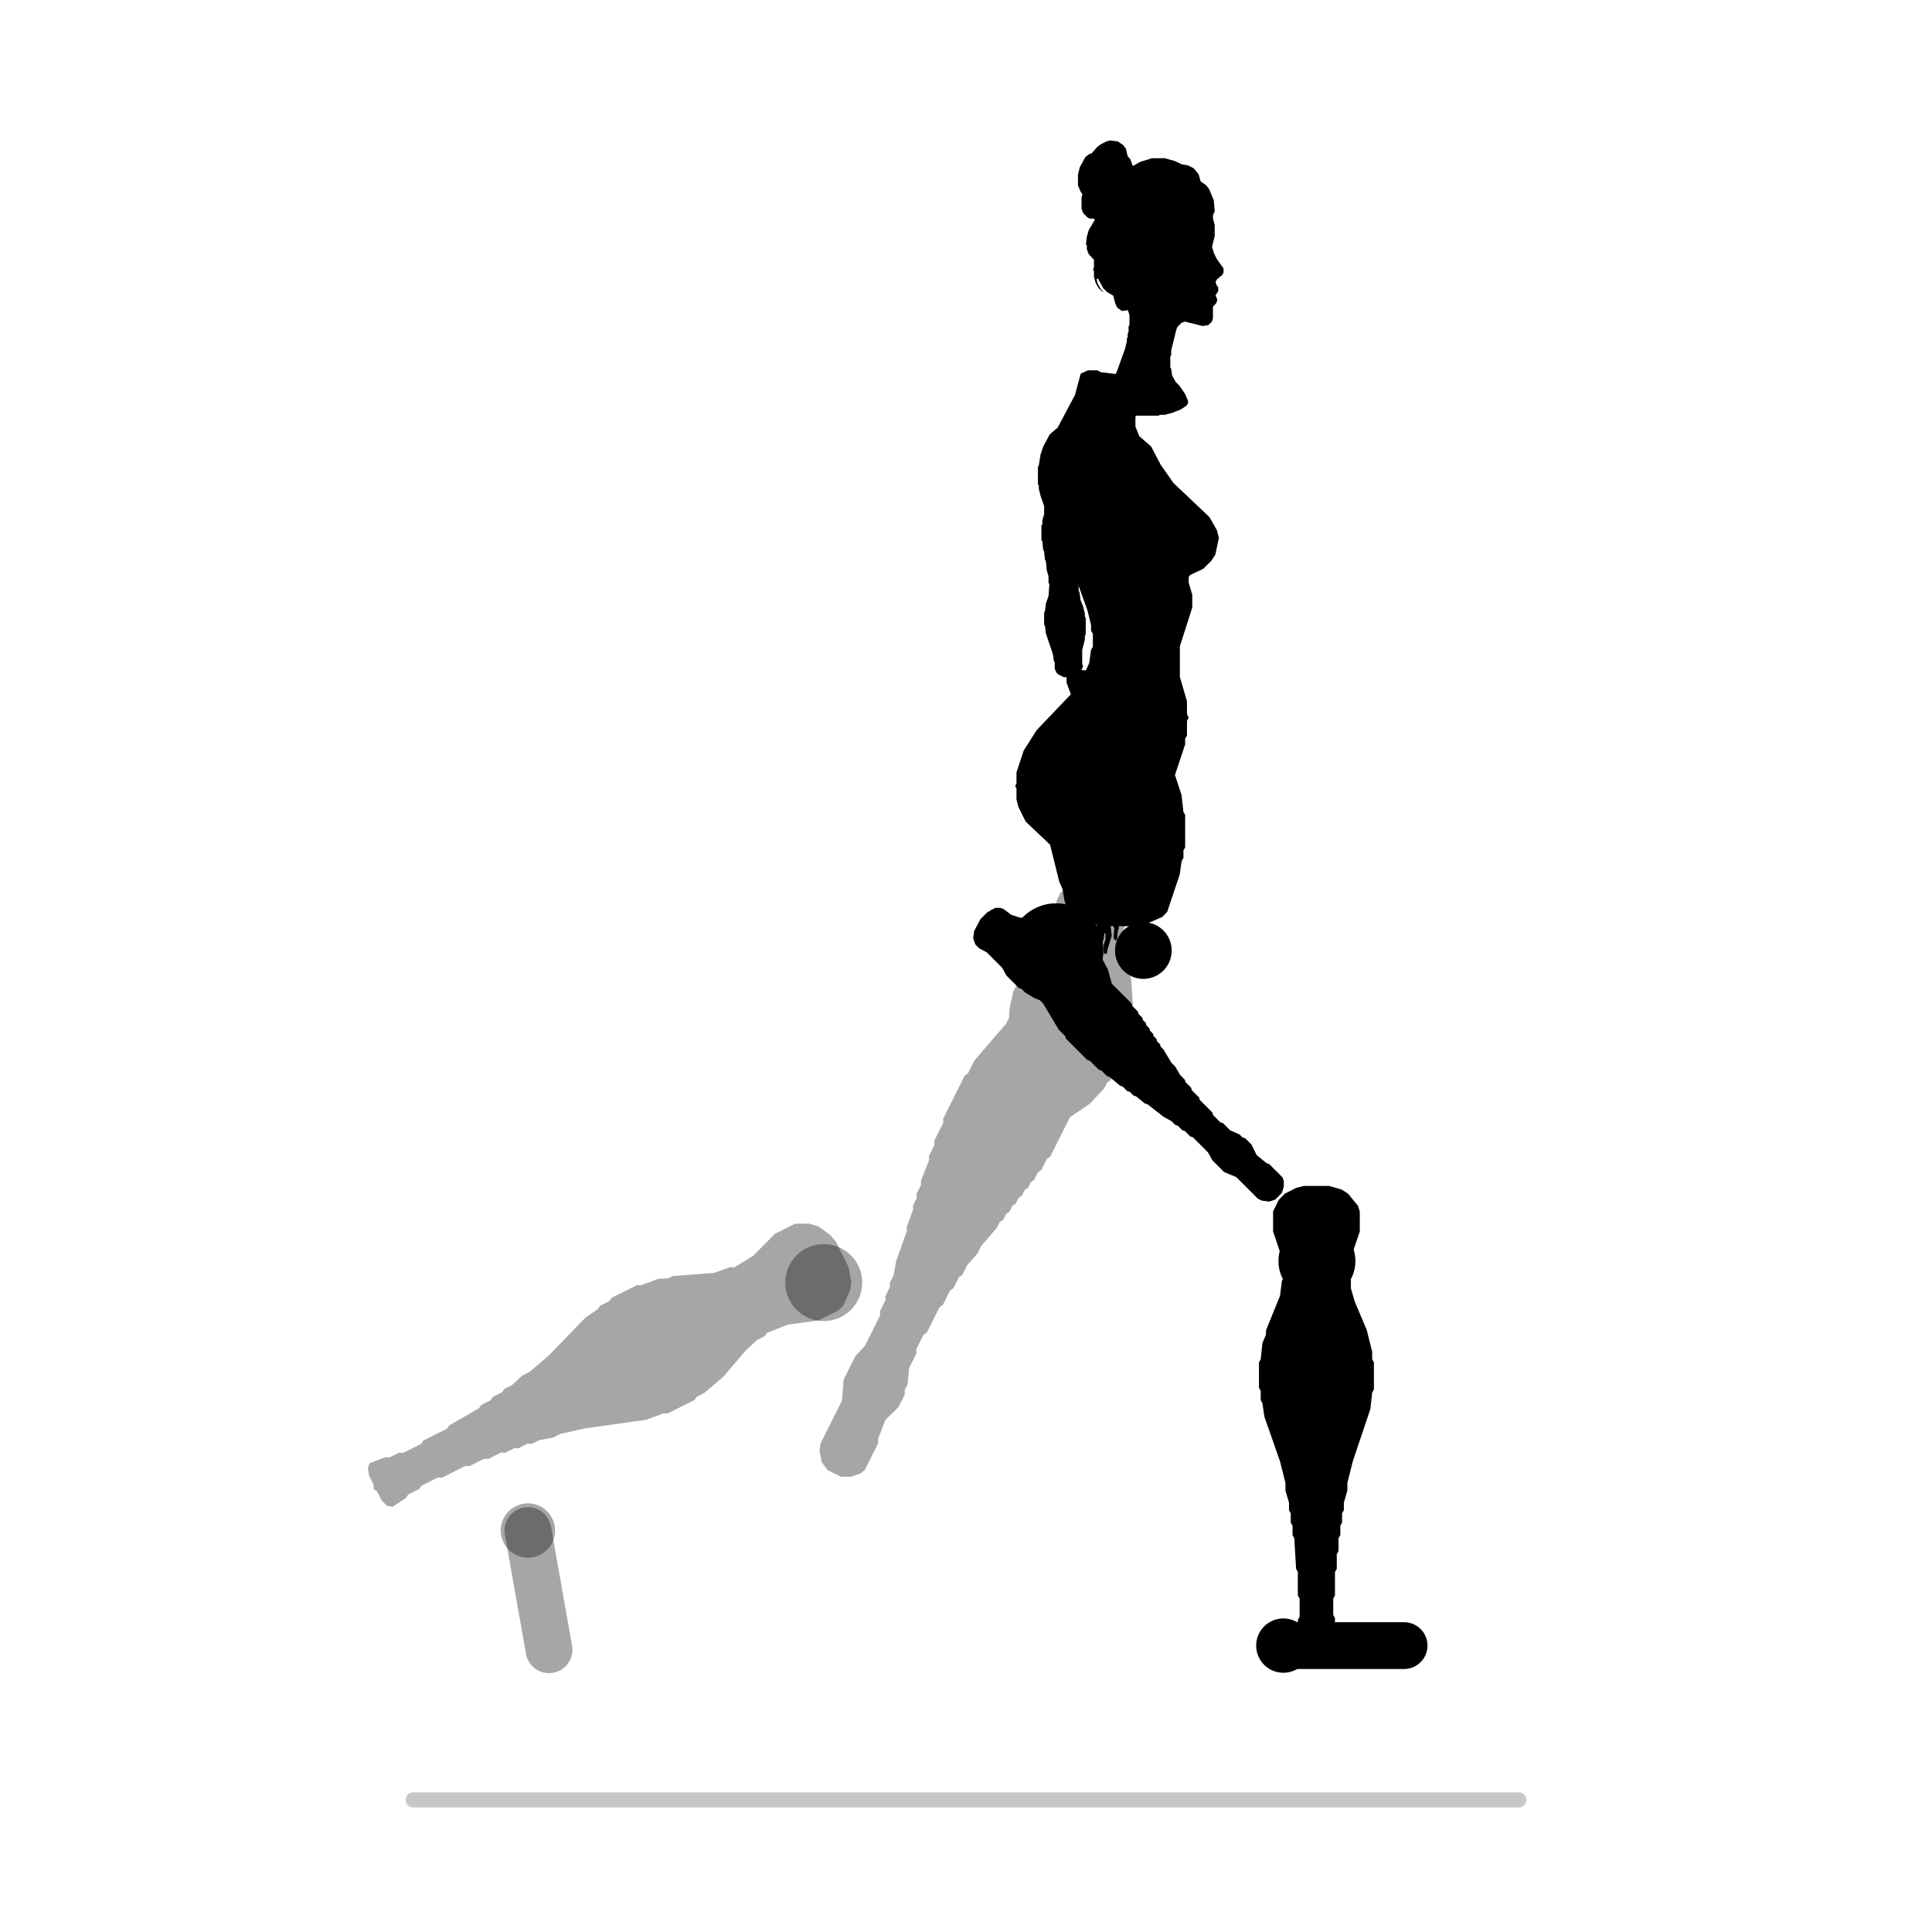
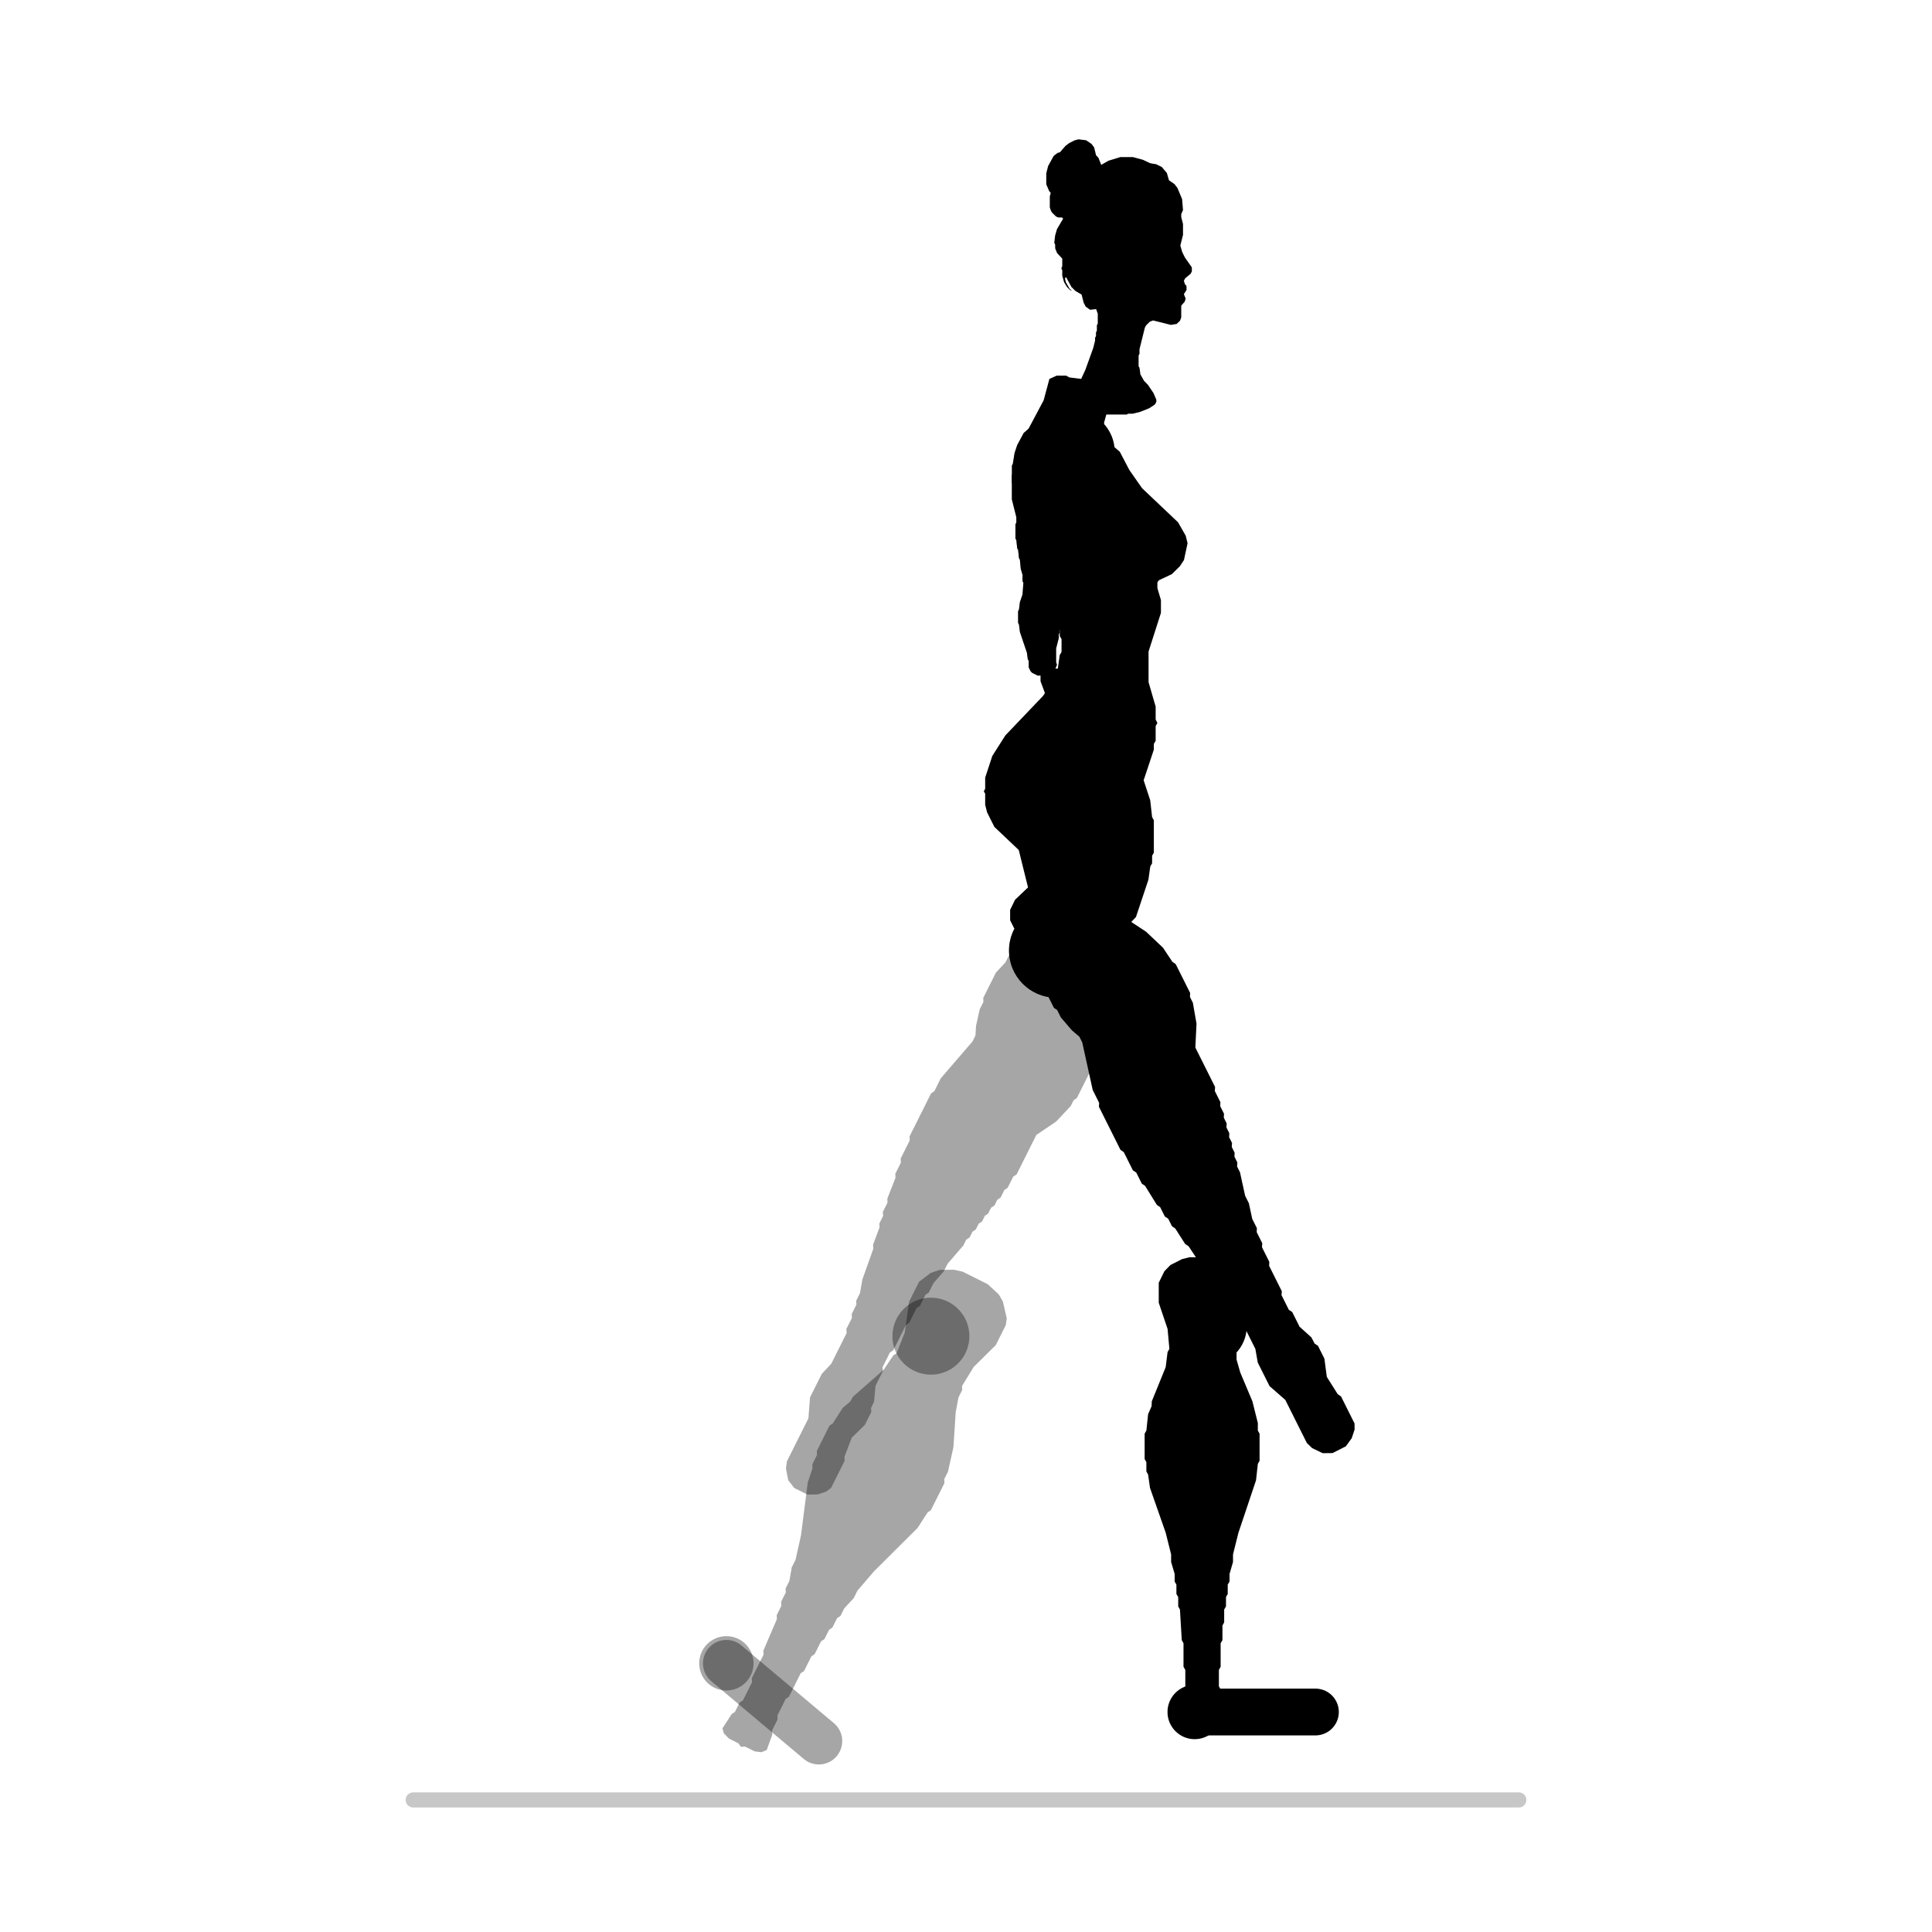
<svg xmlns="http://www.w3.org/2000/svg" viewBox="0 0 512 512" stroke="currentColor" fill="none" stroke-linecap="round" stroke-linejoin="round" color="#000">
  <line x1="109.5" y1="477" x2="402.5" y2="477" stroke-width="4" opacity="0.22" />
-   <path d="M176.7 54.1L198.3 54.1L216.5 62.1L236.3 84.4L245.9 108.5L246.1 119.1L248.4 126.2L243.3 141.5L230.1 157.4L212.4 184.4L202 195L192.6 209.1L189.8 217.4L189.8 236.8L203.8 280.3L206.3 302.6L208.6 306.8L208.6 342.6L206.3 346.8L206.3 361.5L203.9 365.6L201.6 389.7L199.2 393.8L199.2 401.5L196.9 405.6L189.8 448.5L180.5 483.2L180.5 514.4L182.8 518.5L185.3 538.5L192 555.6L196.9 575L196.9 582.6L199.2 586.8L199.2 629.7L196.9 633.8L196.9 643.8L189.8 671.5L189.8 707.4L192 715L186.6 727.9L176.1 738.4L163.8 743.4L140.9 743.4L126.3 736L122.3 732.1L117.2 721.5L117.2 704.4L114.8 700.3L112.4 682.6L93.9 627.9L91.4 607.9L89.1 603.8L89.1 572.6L91.4 568.5L93.9 548.5L100.8 528.5L103.1 497.4L100.8 493.2L100.8 476.2L96.1 460.3L93.8 436.2L91.4 432.1L89.1 410.3L86.7 406.2L84.4 384.4L82 380.3L82 342.1L84.4 337.9L84.4 327.9L89.1 312.1L89.1 290.3L79.8 263.2L75 243.8L75 236.2L72.7 232.1L72.7 186.8L75 182.6L79.8 153.2L86.9 132.1L104 100.3L121.6 85.1L133.9 79.6L159.1 61.6L176.1 54.3Z" transform="matrix(0.1 0 0 0.1 267.8 105.1)" fill="currentColor" fill-rule="evenodd" stroke="none" opacity="0.35" />
-   <path d="M113.4 7.1L135.1 9.4L149.7 14.3L176.1 28.7L189.7 42.6L192.2 50.3L192.2 60.3L194.5 64.4L194.5 79.1L196.9 83.2L201.6 173.2L206.4 192.6L213.1 205L222.7 231.5L222.7 250.9L215.6 271.5L215.6 286.2L218 290.3L218 349.7L215.6 353.8L215.6 366.2L213.3 370.3L210.9 389.7L192.2 462.1L192.2 469.7L185.2 497.4L185.2 509.7L182.8 513.8L182.8 530.9L180.5 535L180.5 570.9L192 597.9L204.1 651.5L210.8 666.2L217.8 687.4L218 693.2L215.6 697.4L213.1 722.1L208.3 724.3L203.9 716.8L206.1 692.1L200.7 679.1L197.2 675.9L195 677.4L199.2 712.1L187.6 748.5L187.4 755L184.3 760L180.2 759.6L178.1 756.8L178.1 735L182.8 721.5L182.8 706.8L179.6 704.4L178 719.7L166.6 750.9L161.6 771.5L159.1 774L152.3 768.5L152.3 749.1L161.7 714.4L159.4 683.2L156.7 680.1L152.5 682.6L149.9 710.3L133.4 752.6L128.6 759.9L124.5 759.9L121.9 756.8L121.9 742.1L131.1 715L131.3 702.1L133.6 697.9L133.6 664.4L131.3 660.3L131.1 649.7L125.7 636.8L122.2 635.4L117.6 639.7L102.2 676.2L88.8 686.9L84.7 686.9L82 683.8L95.9 651.5L100.8 622.1L110 595L112.6 579.1L124.1 555L124.2 546.8L126.6 542.6L126.6 525.6L128.9 521.5L128.9 492.6L131.3 488.5L131.3 447.9L128.9 443.8L126.6 398.5L124.2 394.4L121.9 363.2L119.5 359.1L117.2 306.8L119.5 302.6L119.5 285.6L121.9 281.5L121.9 273.8L133.6 234.4L133.6 217.4L108 147.9L103.1 128.5L103.1 120.9L100.8 116.8L100.8 109.1L98.4 105L95.9 85L79.7 41.5L79.7 26.8L82.9 20.3L101.1 9.6L109.3 9.4L112.8 7.2Z" transform="matrix(0.1 0 0 0.1 274.7 176.8)" fill="currentColor" fill-rule="evenodd" stroke="none" opacity="0.35" />
-   <circle cx="291.4" cy="120.1" r="10.9" fill="currentColor" stroke="none" opacity="0.35" />
-   <circle cx="297.4" cy="188.1" r="9" fill="currentColor" stroke="none" opacity="0.35" />
-   <circle cx="303" cy="251.9" r="7.5" fill="currentColor" stroke="none" opacity="0.35" />
-   <path d="M125.1 16.5L142.1 16.5L152.1 19L159.7 21.6L166 27.9L168.8 33.8L171.2 51.5L178.6 66.2L205.8 98.5L222.5 127.4L231.9 153.2L234.4 173.2L236.7 177.4L236.7 215.6L234.4 219.7L234.4 227.4L227.2 251.5L213.3 276.2L213.3 328.5L210.9 332.6L210.9 347.4L208.6 351.5L208.6 361.5L206.3 365.6L206.3 373.2L203.9 377.4L203.9 385L201.6 389.1L201.6 396.8L199.2 400.9L199.2 408.5L196.9 412.6L196.9 420.3L194.5 424.4L194.5 432.1L187.5 459.7L187.5 469.7L182.8 487.9L182.8 500.3L180.5 504.4L180.5 519.1L178.1 523.2L178.1 542.6L175.8 546.8L175.8 580.3L173.4 584.4L173.4 603.8L175.8 607.9L175.8 627.4L182.7 645L182.8 653.2L185.2 657.4L185.2 674.4L178.1 695L180.5 719.1L182.8 723.2L182.8 759.1L179.6 765.6L172 773.2L161.4 778.7L143.8 778.8L133.3 773.7L124.7 762.6L121.9 754.4L121.9 697.4L112.5 674.4L112.5 643.2L117.2 627.4L117.2 586.8L114.8 582.6L114.8 567.9L112.5 563.8L112.5 551.5L110.2 547.4L110.2 537.4L105.5 521.5L100.8 483.2L98.4 479.1L96.1 457.4L93.8 453.2L93.8 443.2L91.4 439.1L91.4 426.8L89.1 422.6L86.7 396.2L84.4 392.1L84.4 377.4L82 373.2L82 349.1L79.7 345L79.7 287.9L82 283.8L82 266.8L96.1 210.9L96.1 203.2L91.6 192.6L86.7 173.2L86.7 163.2L84.4 159.1L84.4 125.6L89.1 109.7L89.1 69.1L84.4 53.2L84.4 43.2L89.9 32.1L100.5 24L124.5 16.6Z" transform="matrix(0.2 0.1 -0.1 0.2 268.5 219.5)" fill="currentColor" fill-rule="evenodd" stroke="none" opacity="0.35" />
-   <path d="M132.1 49.4L165.5 49.4L182.5 54.3L190.7 59.7L203.8 75.6L206.3 83.2L206.3 109.7L194.5 144.4L192.2 170.9L194.5 175L194.5 185L199.4 202.1L215.5 240.3L222.7 269.1L222.7 279.1L225 283.2L225 319.1L222.7 323.2L220.3 345L197 414.4L189.8 443.2L189.8 453.2L185.2 469.1L185.2 479.1L182.8 483.2L182.8 495.6L180.5 499.7L180.5 512.1L178.1 516.2L178.1 533.2L175.8 537.4L175.8 556.8L173.4 560.9L173.4 592.1L171.1 596.2L171.1 617.9L173.4 622.1L173.4 636.8L175.8 640.9L178.1 660.3L173.7 665.4L166.1 668.1L153.2 668.2L149.1 670.6L144.4 668.2L132.1 668.2L123.9 665.4L119.7 660.9L121.9 640.9L124.2 636.8L124.2 624.4L126.6 620.3L126.6 596.2L124.2 592.1L124.2 560.9L121.9 556.8L119.5 516.2L117.2 512.1L117.2 499.7L114.8 495.6L114.8 483.2L112.5 479.1L112.5 469.1L107.8 453.2L107.8 443.2L100.6 414.4L79.8 355L77.3 337.4L75 333.2L75 320.9L72.7 316.8L72.7 283.2L75 279.1L77.3 257.4L81.9 246.8L82.2 240.3L100.6 195L103.1 175L105.5 170.9L103.1 144.4L91.4 109.7L91.4 83.2L98.9 67.9L106.9 59.7L122.2 51.9L131.5 49.6Z" transform="matrix(0.1 0.2 -0.2 0.1 218.2 297.7)" fill="currentColor" fill-rule="evenodd" stroke="none" opacity="0.35" />
-   <line x1="139.9" y1="405.6" x2="145.5" y2="437.2" stroke-width="12.4" opacity="0.35" />
+   <path d="M176.7 54.1L198.3 54.1L216.5 62.1L236.3 84.4L245.9 108.5L246.1 119.1L248.4 126.2L243.3 141.5L230.1 157.4L212.4 184.4L202 195L192.6 209.1L189.8 217.4L189.8 236.8L203.8 280.3L206.3 302.6L208.6 306.8L208.6 342.6L206.3 346.8L206.3 361.5L203.9 365.6L201.6 389.7L199.2 393.8L199.2 401.5L196.9 405.6L189.8 448.5L180.5 483.2L180.5 514.4L182.8 518.5L185.3 538.5L192 555.6L196.9 575L196.9 582.6L199.2 586.8L199.2 629.7L196.9 633.8L196.9 643.8L189.8 671.5L189.8 707.4L192 715L186.6 727.9L176.1 738.4L163.8 743.4L140.9 743.4L126.3 736L122.3 732.1L117.2 721.5L117.2 704.4L114.8 700.3L112.4 682.6L93.9 627.9L91.4 607.9L89.1 603.8L89.1 572.6L91.4 568.5L93.9 548.5L100.8 528.5L103.1 497.4L100.8 493.2L100.8 476.2L96.1 460.3L93.8 436.2L91.4 432.1L89.1 410.3L86.7 406.2L84.4 384.4L82 380.3L82 342.1L84.4 337.9L84.4 327.9L89.1 312.1L89.1 290.3L79.8 263.2L75 243.8L75 236.2L72.7 232.1L72.7 186.8L75 182.6L79.8 153.2L86.9 132.1L104 100.3L121.6 85.1L133.9 79.6L159.1 61.6L176.1 54.3Z" transform="matrix(0.1 0 0 0.1 260.9 104.7)" fill="currentColor" fill-rule="evenodd" stroke="none" opacity="0.35" />
+   <path d="M113.4 7.1L135.1 9.4L149.7 14.3L176.1 28.7L189.7 42.6L192.2 50.3L192.2 60.3L194.5 64.4L194.5 79.1L196.9 83.2L201.6 173.2L206.4 192.6L213.1 205L222.7 231.5L222.7 250.9L215.6 271.5L215.6 286.2L218 290.3L218 349.7L215.6 353.8L215.6 366.2L213.3 370.3L210.9 389.7L192.2 462.1L192.2 469.7L185.2 497.4L185.2 509.7L182.8 513.8L182.8 530.9L180.5 535L180.5 570.9L192 597.9L204.1 651.5L210.8 666.2L217.8 687.4L218 693.2L215.6 697.4L213.1 722.1L208.3 724.3L203.9 716.8L206.1 692.1L200.7 679.1L197.2 675.9L195 677.4L199.2 712.1L187.6 748.5L187.4 755L184.3 760L180.2 759.6L178.1 756.8L178.1 735L182.8 721.5L182.8 706.8L179.6 704.4L178 719.7L166.6 750.9L161.6 771.5L159.1 774L152.3 768.5L152.3 749.1L161.7 714.4L159.4 683.2L156.7 680.1L152.5 682.6L149.9 710.3L133.4 752.6L128.6 759.9L124.5 759.9L121.9 756.8L121.9 742.1L131.1 715L131.3 702.1L133.6 697.9L133.6 664.4L131.3 660.3L131.1 649.7L125.7 636.8L122.2 635.4L117.6 639.7L102.2 676.2L88.8 686.9L84.7 686.9L82 683.8L95.9 651.5L100.8 622.1L110 595L112.6 579.1L124.1 555L124.2 546.8L126.6 542.6L126.6 525.6L128.9 521.5L128.9 492.6L131.3 488.5L131.3 447.9L128.9 443.8L126.6 398.5L124.2 394.4L121.9 363.2L119.5 359.1L117.2 306.8L119.5 302.6L119.5 285.6L121.9 281.5L121.9 273.8L133.6 234.4L133.6 217.4L108 147.9L103.1 128.5L103.1 120.9L100.8 116.8L100.8 109.1L98.4 105L95.9 85L79.7 41.5L79.7 26.8L82.9 20.3L101.1 9.6L109.3 9.4L112.8 7.2Z" transform="matrix(0.1 0 0 0.1 267.8 176.4)" fill="currentColor" fill-rule="evenodd" stroke="none" opacity="0.35" />
+   <circle cx="284.5" cy="119.7" r="10.9" fill="currentColor" stroke="none" opacity="0.35" />
+   <circle cx="290.5" cy="187.6" r="9" fill="currentColor" stroke="none" opacity="0.35" />
+   <circle cx="296" cy="251.4" r="7.5" fill="currentColor" stroke="none" opacity="0.35" />
+   <path d="M125.1 16.5L142.1 16.5L152.1 19L159.7 21.6L166 27.9L168.8 33.8L171.2 51.5L178.6 66.2L205.8 98.5L222.5 127.4L231.9 153.2L234.4 173.2L236.7 177.4L236.7 215.6L234.4 219.7L234.4 227.4L227.2 251.5L213.3 276.2L213.3 328.5L210.9 332.6L210.9 347.4L208.6 351.5L208.6 361.5L206.3 365.6L206.3 373.2L203.9 377.4L203.9 385L201.6 389.1L201.6 396.8L199.2 400.9L199.2 408.5L196.9 412.6L196.9 420.3L194.5 424.4L194.5 432.1L187.5 459.7L187.5 469.7L182.8 487.9L182.8 500.3L180.5 504.4L180.5 519.1L178.1 523.2L178.1 542.6L175.8 546.8L175.8 580.3L173.4 584.4L173.4 603.8L175.8 607.9L175.8 627.4L182.7 645L182.8 653.2L185.2 657.4L185.2 674.4L178.1 695L180.5 719.1L182.8 723.2L182.8 759.1L179.6 765.6L172 773.2L161.4 778.7L143.8 778.8L133.3 773.7L124.7 762.6L121.9 754.4L121.9 697.4L112.5 674.4L112.5 643.2L117.2 627.4L117.2 586.8L114.8 582.6L114.8 567.9L112.5 563.8L112.5 551.5L110.2 547.4L110.2 537.4L105.5 521.5L100.8 483.2L98.4 479.1L96.1 457.4L93.8 453.2L93.8 443.2L91.4 439.1L91.4 426.8L89.1 422.6L86.7 396.2L84.4 392.1L84.4 377.4L82 373.2L82 349.1L79.7 345L79.7 287.9L82 283.8L82 266.8L96.1 210.9L96.1 203.2L91.6 192.6L86.7 173.2L86.7 163.2L84.4 159.1L84.4 125.6L89.1 109.7L89.1 69.1L84.4 53.2L84.4 43.2L89.9 32.1L100.5 24L124.5 16.6Z" transform="matrix(0.2 0.1 -0.1 0.2 259.6 224.2)" fill="currentColor" fill-rule="evenodd" stroke="none" opacity="0.35" />
+   <path d="M132.1 49.4L165.5 49.4L182.5 54.3L190.7 59.7L203.8 75.6L206.3 83.2L206.3 109.7L194.5 144.4L192.2 170.9L194.5 175L194.5 185L199.4 202.1L215.5 240.3L222.7 269.1L222.7 279.1L225 283.2L225 319.1L222.7 323.2L220.3 345L197 414.4L189.8 443.2L189.8 453.2L185.2 469.1L185.2 479.1L182.8 483.2L182.8 495.6L180.5 499.7L180.5 512.1L178.1 516.2L178.1 533.2L175.8 537.4L175.8 556.8L173.4 560.9L173.4 592.1L171.1 596.2L171.1 617.9L173.4 622.1L173.4 636.8L175.8 640.9L178.1 660.3L173.7 665.4L166.1 668.1L153.2 668.2L149.1 670.6L144.4 668.2L132.1 668.2L123.9 665.4L119.7 660.9L121.9 640.9L124.2 636.8L124.2 624.4L126.6 620.3L126.6 596.2L124.2 592.1L124.2 560.9L121.9 556.8L119.5 516.2L117.2 512.1L117.2 499.7L114.8 495.6L114.8 483.2L112.5 479.1L112.5 469.1L107.8 453.2L107.8 443.2L100.6 414.4L79.8 355L77.3 337.4L75 333.2L75 320.9L72.7 316.8L72.7 283.2L75 279.1L77.3 257.4L81.9 246.8L82.2 240.3L100.6 195L103.1 175L105.5 170.9L103.1 144.4L91.4 109.7L91.4 83.2L98.9 67.9L106.9 59.7L122.2 51.9L131.5 49.6Z" transform="matrix(0.2 0.1 -0.1 0.2 233.6 313.9)" fill="currentColor" fill-rule="evenodd" stroke="none" opacity="0.35" />
+   <line x1="192.5" y1="440.8" x2="217" y2="461.4" stroke-width="12.4" opacity="0.35" />
  <circle cx="279.9" cy="251.9" r="12.5" fill="currentColor" stroke="none" opacity="0.35" />
-   <circle cx="218.3" cy="339.9" r="10.2" fill="currentColor" stroke="none" opacity="0.35" />
-   <circle cx="139.9" cy="405.6" r="7.2" fill="currentColor" stroke="none" opacity="0.35" />
-   <path d="M160.9 28.2L173.2 28.2L177.4 30.6L197.4 33.1L223.8 45.1L229.7 50.9L230.6 65L223.5 90.3L223.5 102.6L228.7 115.6L244.3 129.1L256.9 153.2L273.8 177.4L321.5 222.6L331.6 240.3L334.1 250.3L329.3 272.6L323.8 280.9L313.2 291.3L296.2 299.3L294.1 302.1L294.1 309.7L298.8 325.6L298.8 342.6L282.4 393.8L282.4 434.4L291.8 466.8L291.8 483.8L294.1 488.5L291.8 492.6L291.8 512.1L289.4 516.2L289.4 523.8L275.9 564.4L284.6 590.9L287.1 613.2L289.4 617.4L289.4 660.3L287.1 664.4L287.1 674.4L284.7 678.5L282.2 696.2L265.7 745.6L259.1 752.5L242.1 759.9L222.1 762.4L217.9 764.7L182.1 764.7L177.9 762.4L165.6 762.4L155.6 759.9L142.6 754.4L134.6 746.2L129.6 731.5L126.9 715.6L122.5 705.6L110.4 656.8L78.1 626.2L68.4 606.8L65.9 596.8L65.9 582.1L64.1 579.1L65.9 575.6L65.9 560.9L75.4 532.1L92.6 505L142.6 452.6L152.5 437.9L162.2 416.2L164.7 398.5L167.1 394.4L167.1 377.4L164.7 373.2L164.7 365.6L159.9 346.2L126.9 254.4L108.4 220.9L101.2 192.1L101.2 160.9L113.1 117.9L143.4 60.9L151 32.6L160.3 28.4Z" transform="matrix(0.2 0 0 0.2 256.2 92.5)" fill="currentColor" fill-rule="evenodd" stroke="none" />
-   <path d="M125.1 16.5L142.1 16.5L152.1 19L159.7 21.6L166 27.9L168.8 33.8L171.2 51.5L178.6 66.2L205.8 98.5L222.5 127.4L231.9 153.2L234.4 173.2L236.7 177.4L236.7 215.6L234.4 219.7L234.4 227.4L227.2 251.5L213.3 276.2L213.3 328.5L210.9 332.6L210.9 347.4L208.6 351.5L208.6 361.5L206.3 365.6L206.3 373.2L203.9 377.4L203.9 385L201.6 389.1L201.6 396.8L199.2 400.9L199.2 408.5L196.9 412.6L196.9 420.3L194.5 424.4L194.5 432.1L187.5 459.7L187.5 469.7L182.8 487.9L182.8 500.3L180.5 504.4L180.5 519.1L178.1 523.2L178.1 542.6L175.8 546.8L175.8 580.3L173.4 584.4L173.4 603.8L175.8 607.9L175.8 627.4L182.7 645L182.8 653.2L185.2 657.4L185.2 674.4L178.1 695L180.5 719.1L182.8 723.2L182.8 759.1L179.6 765.6L172 773.2L161.4 778.7L143.8 778.8L133.3 773.7L124.7 762.6L121.9 754.4L121.9 697.4L112.5 674.4L112.5 643.2L117.2 627.4L117.2 586.8L114.8 582.6L114.8 567.9L112.5 563.8L112.5 551.5L110.2 547.4L110.2 537.4L105.5 521.5L100.8 483.2L98.4 479.1L96.1 457.4L93.8 453.2L93.8 443.2L91.4 439.1L91.4 426.8L89.1 422.6L86.7 396.2L84.4 392.1L84.4 377.4L82 373.2L82 349.1L79.7 345L79.7 287.9L82 283.8L82 266.8L96.1 210.9L96.1 203.2L91.6 192.6L86.7 173.2L86.7 163.2L84.4 159.1L84.4 125.6L89.1 109.7L89.1 69.1L84.4 53.2L84.4 43.2L89.9 32.1L100.5 24L124.5 16.6Z" transform="matrix(0.1 -0.1 0.1 0.1 245.7 254.4)" fill="currentColor" fill-rule="evenodd" stroke="none" />
-   <path d="M132.1 49.4L165.5 49.4L182.5 54.3L190.7 59.7L203.8 75.6L206.3 83.2L206.3 109.7L194.5 144.4L192.2 170.9L194.5 175L194.5 185L199.4 202.1L215.5 240.3L222.7 269.1L222.7 279.1L225 283.2L225 319.1L222.7 323.2L220.3 345L197 414.4L189.8 443.2L189.8 453.2L185.2 469.1L185.2 479.1L182.8 483.2L182.8 495.6L180.5 499.7L180.5 512.1L178.1 516.2L178.1 533.2L175.8 537.4L175.8 556.8L173.4 560.9L173.4 592.1L171.1 596.2L171.1 617.9L173.4 622.1L173.4 636.8L175.8 640.9L178.1 660.3L173.7 665.4L166.1 668.1L153.2 668.2L149.1 670.6L144.4 668.2L132.1 668.2L123.9 665.4L119.7 660.9L121.9 640.9L124.2 636.8L124.2 624.4L126.6 620.3L126.6 596.2L124.2 592.1L124.2 560.9L121.9 556.8L119.5 516.2L117.2 512.1L117.2 499.7L114.8 495.6L114.8 483.2L112.5 479.1L112.5 469.1L107.8 453.2L107.8 443.2L100.6 414.4L79.8 355L77.3 337.4L75 333.2L75 320.9L72.7 316.8L72.7 283.2L75 279.1L77.3 257.4L81.9 246.8L82.2 240.3L100.6 195L103.1 175L105.5 170.9L103.1 144.4L91.4 109.7L91.4 83.2L98.9 67.9L106.9 59.7L122.2 51.9L131.5 49.6Z" transform="matrix(0.2 0 0 0.2 319.1 304.4)" fill="currentColor" fill-rule="evenodd" stroke="none" />
-   <line x1="340.1" y1="436.1" x2="372.1" y2="436.1" stroke-width="12.4" />
+   <circle cx="246.7" cy="354.1" r="10.2" fill="currentColor" stroke="none" opacity="0.35" />
+   <circle cx="192.5" cy="440.8" r="7.2" fill="currentColor" stroke="none" opacity="0.35" />
+   <path d="M160.9 28.2L173.2 28.2L177.4 30.6L197.4 33.1L223.8 45.1L229.7 50.9L230.6 65L223.5 90.3L223.5 102.6L228.7 115.6L244.3 129.1L256.9 153.2L273.8 177.4L321.5 222.6L331.6 240.3L334.1 250.3L329.3 272.6L323.8 280.9L313.2 291.3L296.2 299.3L294.1 302.1L294.1 309.7L298.8 325.6L298.8 342.6L282.4 393.8L282.4 434.4L291.8 466.8L291.8 483.8L294.1 488.5L291.8 492.6L291.8 512.1L289.4 516.2L289.4 523.8L275.9 564.4L284.6 590.9L287.1 613.2L289.4 617.4L289.4 660.3L287.1 664.4L287.1 674.4L284.7 678.5L282.2 696.2L265.7 745.6L259.1 752.5L242.1 759.9L222.1 762.4L217.9 764.7L182.1 764.7L177.9 762.4L165.6 762.4L155.6 759.9L142.6 754.4L134.6 746.2L129.6 731.5L126.9 715.6L122.5 705.6L110.4 656.8L78.1 626.2L68.4 606.8L65.9 596.8L65.9 582.1L64.1 579.1L65.9 575.6L65.9 560.9L75.4 532.1L92.6 505L142.6 452.6L152.5 437.9L162.2 416.2L164.7 398.5L167.1 394.4L167.1 377.4L164.7 373.2L164.7 365.6L159.9 346.2L126.9 254.4L108.4 220.9L101.2 192.1L101.2 160.9L113.1 117.9L143.4 60.9L151 32.6L160.3 28.4Z" transform="matrix(0.2 0 0 0.2 247.9 93.9)" fill="currentColor" fill-rule="evenodd" stroke="none" />
+   <path d="M125.1 16.5L142.1 16.5L152.1 19L159.7 21.6L166 27.9L168.8 33.8L171.2 51.5L178.6 66.2L205.8 98.5L222.5 127.4L231.9 153.2L234.4 173.2L236.7 177.4L236.7 215.6L234.4 219.7L234.4 227.4L227.2 251.5L213.3 276.2L213.3 328.5L210.9 332.6L210.9 347.4L208.6 351.5L208.6 361.5L206.3 365.6L206.3 373.2L203.9 377.4L203.9 385L201.6 389.1L201.6 396.8L199.2 400.9L199.2 408.5L196.9 412.6L196.9 420.3L194.5 424.4L194.5 432.1L187.5 459.7L187.5 469.7L182.8 487.9L182.8 500.3L180.5 504.4L180.5 519.1L178.1 523.2L178.1 542.6L175.8 546.8L175.8 580.3L173.4 584.4L173.4 603.8L175.8 607.9L175.8 627.4L182.7 645L182.8 653.2L185.2 657.4L185.2 674.4L178.1 695L180.5 719.1L182.8 723.2L182.8 759.1L179.6 765.6L172 773.2L161.4 778.7L143.8 778.8L133.3 773.7L124.7 762.6L121.9 754.4L121.9 697.4L112.5 674.4L112.5 643.2L117.2 627.4L117.2 586.8L114.8 582.6L114.8 567.9L112.5 563.8L112.5 551.5L110.2 547.4L110.2 537.4L105.5 521.5L100.8 483.2L98.4 479.1L96.1 457.4L93.8 453.2L93.8 443.2L91.4 439.1L91.4 426.8L89.1 422.6L86.7 396.2L84.4 392.1L84.4 377.4L82 373.2L82 349.1L79.7 345L79.7 287.9L82 283.8L82 266.8L96.1 210.9L96.1 203.2L91.6 192.6L86.7 173.2L86.7 163.2L84.4 159.1L84.4 125.6L89.1 109.7L89.1 69.1L84.4 53.2L84.4 43.2L89.9 32.1L100.5 24L124.5 16.6Z" transform="matrix(0.2 -0.1 0.1 0.2 246.5 243.7)" fill="currentColor" fill-rule="evenodd" stroke="none" />
+   <path d="M132.1 49.4L165.5 49.4L182.5 54.3L190.7 59.7L203.8 75.6L206.3 83.2L206.3 109.7L194.5 144.4L192.2 170.9L194.5 175L194.5 185L199.4 202.1L215.5 240.3L222.7 269.1L222.7 279.1L225 283.2L225 319.1L222.7 323.2L220.3 345L197 414.4L189.8 443.2L189.8 453.2L185.2 469.1L185.2 479.1L182.8 483.2L182.8 495.6L180.5 499.7L180.5 512.1L178.1 516.2L178.1 533.2L175.8 537.4L175.8 556.8L173.4 560.9L173.4 592.1L171.1 596.2L171.1 617.9L173.4 622.1L173.4 636.8L175.8 640.9L178.1 660.3L173.7 665.4L166.1 668.1L153.2 668.2L149.1 670.6L144.4 668.2L132.1 668.2L123.9 665.4L119.7 660.9L121.9 640.9L124.2 636.8L124.2 624.4L126.6 620.3L126.6 596.2L124.2 592.1L124.2 560.9L121.9 556.8L119.5 516.2L117.2 512.1L117.2 499.7L114.8 495.6L114.8 483.2L112.5 479.1L112.5 469.1L107.8 453.2L107.8 443.2L100.6 414.4L79.8 355L77.3 337.4L75 333.2L75 320.9L72.7 316.8L72.7 283.2L75 279.1L77.3 257.4L81.9 246.8L82.2 240.3L100.6 195L103.1 175L105.5 170.9L103.1 144.4L91.4 109.7L91.4 83.2L98.9 67.9L106.9 59.7L122.2 51.9L131.5 49.6Z" transform="matrix(0.2 0 0 0.2 288.8 323.3)" fill="currentColor" fill-rule="evenodd" stroke="none" />
+   <line x1="316.6" y1="453.7" x2="348.6" y2="453.7" stroke-width="12.4" />
  <circle cx="279.9" cy="251.9" r="12.5" fill="currentColor" stroke="none" />
-   <circle cx="349" cy="334.2" r="10.2" fill="currentColor" stroke="none" />
-   <circle cx="340.1" cy="436.1" r="7.2" fill="currentColor" stroke="none" />
-   <path d="M90.3 28.2L110.3 30.7L124.6 40.4L131.6 49.7L136.6 70.3L143.1 77.4L150.3 95.9L169.7 84.9L200.9 75.3L234.4 75.3L260.9 82.5L280.3 91.6L296.2 94.3L310.9 101.6L324.3 117.4L329.9 136.8L344.4 146.8L352.5 157.4L364.7 186.8L367.1 215.6L362.5 226.2L362.4 234.4L367.1 252.6L367.1 281.5L360 309.7L364.9 326.8L372.2 341.5L390.4 367.4L390.6 377.9L387.4 384.4L372.6 396.8L369.4 403.2L372.2 412.1L376.3 416.8L376.5 427.4L369.4 438.5L374.1 450.3L371.6 458.5L362.4 469.1L362.4 500.3L359.1 509.1L350.3 517.5L335 520L287.9 508.2L279.1 511.5L269.1 521.5L266 527.4L251.8 584.4L251.8 596.8L249.4 600.9L249.4 629.7L251.8 633.8L254.3 651.5L264 668.5L274.4 679.1L289 700.9L296.3 717.9L296.5 723.8L292.6 730.9L277.9 740.7L253.8 750.4L234.4 755.3L222.1 755.3L217.9 757.6L156.2 757.6L152.1 755.3L137.4 755.3L133.2 752.9L113.2 750.4L82.1 738.4L75.3 730.9L75.3 718.5L84.9 689.7L108.1 639.7L129.3 580.9L134.1 561.5L134.1 553.8L136.5 549.7L136.5 539.7L138.8 535.6L138.8 520.9L141.2 516.8L141.2 490.3L136.8 478.1L120.9 480L109.1 471.5L103.7 460.9L98.4 439.7L82.1 430.1L71.5 419.7L57.4 393.8L54.1 396.2L56.6 406.8L66.3 423.8L72.9 429.7L67.4 427.4L59.7 419.7L51.9 406.8L47.1 389.7L47.1 375L44.7 370.9L47.1 363.8L47.1 344.4L33.4 329.7L28.4 317.4L28.2 306.8L25.9 302.6L28.2 283.2L33.1 266.2L49.4 238.5L46.8 235.4L36.2 235.3L30.3 232.5L19.7 222.1L16.6 216.2L14.1 208.5L14.1 179.7L16.5 170.3L12.2 165L4.7 147.4L4.7 118.5L9.6 99.1L24.4 72.1L35 64L40.9 62.6L55.6 45.6L65.6 38.1L80.3 30.7L89.7 28.4Z" transform="matrix(0.1 0 0 0.1 285.2 34.4)" fill="currentColor" fill-rule="evenodd" stroke="none" />
-   <path d="M176.7 54.1L198.3 54.1L216.5 62.1L236.3 84.4L245.9 108.5L246.1 119.1L248.4 126.2L243.3 141.5L230.1 157.4L212.4 184.4L202 195L192.6 209.1L189.8 217.4L189.8 236.8L203.8 280.3L206.3 302.6L208.6 306.8L208.6 342.6L206.3 346.8L206.3 361.5L203.9 365.6L201.6 389.7L199.2 393.8L199.2 401.5L196.9 405.6L189.8 448.5L180.5 483.2L180.5 514.4L182.8 518.5L185.3 538.5L192 555.6L196.9 575L196.9 582.6L199.2 586.8L199.2 629.7L196.9 633.8L196.9 643.8L189.8 671.5L189.8 707.4L192 715L186.6 727.9L176.1 738.4L163.8 743.4L140.9 743.4L126.3 736L122.3 732.1L117.2 721.5L117.2 704.4L114.8 700.3L112.4 682.6L93.9 627.9L91.4 607.9L89.1 603.8L89.1 572.6L91.4 568.5L93.9 548.5L100.8 528.5L103.1 497.4L100.8 493.2L100.8 476.2L96.1 460.3L93.8 436.2L91.4 432.1L89.1 410.3L86.7 406.2L84.4 384.4L82 380.3L82 342.1L84.4 337.9L84.4 327.9L89.1 312.1L89.1 290.3L79.8 263.2L75 243.8L75 236.2L72.7 232.1L72.7 186.8L75 182.6L79.8 153.2L86.9 132.1L104 100.3L121.6 85.1L133.9 79.6L159.1 61.6L176.1 54.3Z" transform="matrix(0.1 0 0 0.1 267.8 105.1)" fill="currentColor" fill-rule="evenodd" stroke="none" />
-   <path d="M113.4 7.1L135.1 9.4L149.7 14.3L176.1 28.7L189.7 42.6L192.2 50.3L192.2 60.3L194.5 64.4L194.5 79.1L196.9 83.2L201.6 173.2L206.4 192.6L213.1 205L222.7 231.5L222.7 250.9L215.6 271.5L215.6 286.2L218 290.3L218 349.7L215.6 353.8L215.6 366.2L213.3 370.3L210.9 389.7L192.2 462.1L192.2 469.7L185.2 497.4L185.2 509.7L182.8 513.8L182.8 530.9L180.5 535L180.5 570.9L192 597.9L204.1 651.5L210.8 666.2L217.8 687.4L218 693.2L215.6 697.4L213.1 722.1L208.3 724.3L203.9 716.8L206.1 692.1L200.7 679.1L197.2 675.9L195 677.4L199.2 712.1L187.6 748.5L187.4 755L184.3 760L180.2 759.6L178.1 756.8L178.1 735L182.8 721.5L182.8 706.8L179.6 704.4L178 719.7L166.6 750.9L161.6 771.5L159.1 774L152.3 768.5L152.3 749.1L161.7 714.4L159.4 683.2L156.7 680.1L152.5 682.6L149.9 710.3L133.4 752.6L128.6 759.9L124.5 759.9L121.9 756.8L121.9 742.1L131.1 715L131.3 702.1L133.6 697.9L133.6 664.4L131.3 660.3L131.1 649.7L125.7 636.8L122.2 635.4L117.6 639.7L102.2 676.2L88.8 686.9L84.7 686.9L82 683.8L95.9 651.5L100.8 622.1L110 595L112.6 579.1L124.1 555L124.2 546.8L126.6 542.6L126.6 525.6L128.9 521.5L128.9 492.6L131.3 488.5L131.3 447.9L128.9 443.8L126.6 398.5L124.2 394.4L121.9 363.2L119.5 359.1L117.2 306.8L119.5 302.6L119.5 285.6L121.9 281.5L121.9 273.8L133.6 234.4L133.6 217.4L108 147.9L103.1 128.5L103.1 120.9L100.8 116.8L100.8 109.1L98.4 105L95.9 85L79.7 41.5L79.7 26.8L82.9 20.3L101.1 9.6L109.3 9.4L112.8 7.2Z" transform="matrix(0.1 0 0 0.1 274.7 176.8)" fill="currentColor" fill-rule="evenodd" stroke="none" />
-   <circle cx="291.4" cy="120.1" r="10.9" fill="currentColor" stroke="none" />
-   <circle cx="297.4" cy="188.1" r="9" fill="currentColor" stroke="none" />
-   <circle cx="303" cy="251.9" r="7.5" fill="currentColor" stroke="none" />
+   <circle cx="320.2" cy="351.5" r="10.2" fill="currentColor" stroke="none" />
+   <circle cx="316.6" cy="453.7" r="7.2" fill="currentColor" stroke="none" />
+   <path d="M90.3 28.2L110.3 30.7L124.6 40.4L131.6 49.7L136.6 70.3L143.1 77.4L150.3 95.9L169.7 84.9L200.9 75.3L234.4 75.3L260.9 82.5L280.3 91.6L296.2 94.3L310.9 101.6L324.3 117.4L329.9 136.8L344.4 146.8L352.5 157.4L364.7 186.8L367.1 215.6L362.5 226.2L362.4 234.4L367.1 252.6L367.1 281.5L360 309.7L364.9 326.8L372.2 341.5L390.4 367.4L390.6 377.9L387.4 384.4L372.6 396.8L369.4 403.2L372.2 412.1L376.3 416.8L376.5 427.4L369.4 438.5L374.1 450.3L371.6 458.5L362.4 469.1L362.4 500.3L359.1 509.1L350.3 517.5L335 520L287.9 508.2L279.1 511.5L269.1 521.5L266 527.4L251.8 584.4L251.8 596.8L249.4 600.9L249.4 629.7L251.8 633.8L254.3 651.5L264 668.5L274.4 679.1L289 700.9L296.3 717.9L296.5 723.8L292.6 730.9L277.9 740.7L253.8 750.4L234.4 755.3L222.1 755.3L217.9 757.6L156.2 757.6L152.1 755.3L137.4 755.3L133.2 752.9L113.2 750.4L82.1 738.4L75.3 730.9L75.3 718.5L84.9 689.7L108.1 639.7L129.3 580.9L134.1 561.5L134.1 553.8L136.5 549.7L136.5 539.7L138.8 535.6L138.8 520.9L141.2 516.8L141.2 490.3L136.8 478.1L120.9 480L109.1 471.5L103.7 460.9L98.4 439.7L82.1 430.1L71.5 419.7L57.4 393.8L54.1 396.2L56.6 406.8L66.3 423.8L72.9 429.7L67.4 427.4L59.7 419.7L51.9 406.8L47.1 389.7L47.1 375L44.7 370.9L47.1 363.8L47.1 344.4L33.4 329.7L28.4 317.4L28.2 306.8L25.9 302.6L28.2 283.2L33.1 266.2L49.4 238.5L46.8 235.4L36.2 235.3L30.3 232.5L19.7 222.1L16.6 216.2L14.1 208.5L14.1 179.7L16.5 170.3L12.2 165L4.7 147.4L4.7 118.5L9.6 99.1L24.4 72.1L35 64L40.9 62.6L55.6 45.6L65.6 38.1L80.3 30.7L89.7 28.4Z" transform="matrix(0.1 0 0 0.1 276.8 34.1)" fill="currentColor" fill-rule="evenodd" stroke="none" />
+   <path d="M176.7 54.1L198.3 54.1L216.5 62.1L236.3 84.4L245.9 108.5L246.1 119.1L248.4 126.2L243.3 141.5L230.1 157.4L212.4 184.4L202 195L192.6 209.1L189.8 217.4L189.8 236.8L203.8 280.3L206.3 302.6L208.6 306.8L208.6 342.6L206.3 346.8L206.3 361.5L203.9 365.6L201.6 389.7L199.2 393.8L199.2 401.5L196.9 405.6L189.8 448.5L180.5 483.2L180.5 514.4L182.8 518.5L185.3 538.5L192 555.6L196.9 575L196.9 582.6L199.2 586.8L199.2 629.7L196.9 633.8L196.9 643.8L189.8 671.5L189.8 707.4L192 715L186.6 727.9L176.1 738.4L163.8 743.4L140.9 743.4L126.3 736L122.3 732.1L117.2 721.5L117.2 704.4L114.8 700.3L112.4 682.6L93.9 627.9L91.4 607.9L89.1 603.8L89.1 572.6L91.4 568.5L93.9 548.5L100.8 528.5L103.1 497.4L100.8 493.2L100.8 476.2L96.1 460.3L93.8 436.2L91.4 432.1L89.1 410.3L86.7 406.2L84.4 384.4L82 380.3L82 342.1L84.4 337.9L84.4 327.9L89.1 312.1L89.1 290.3L79.8 263.2L75 243.8L75 236.2L72.7 232.1L72.7 186.8L75 182.6L79.8 153.2L86.9 132.1L104 100.3L121.6 85.1L133.9 79.6L159.1 61.6L176.1 54.3Z" transform="matrix(0.1 0 0 0.1 260.9 104.7)" fill="currentColor" fill-rule="evenodd" stroke="none" />
+   <path d="M113.4 7.1L135.1 9.4L149.7 14.3L176.1 28.7L189.7 42.6L192.2 50.3L192.2 60.3L194.5 64.4L194.5 79.1L196.9 83.2L201.6 173.2L206.4 192.6L213.1 205L222.7 231.5L222.7 250.9L215.6 271.5L215.6 286.2L218 290.3L218 349.7L215.6 353.8L215.6 366.2L213.3 370.3L210.9 389.7L192.2 462.1L192.2 469.7L185.2 497.4L185.2 509.7L182.8 513.8L182.8 530.9L180.5 535L180.5 570.9L192 597.9L204.1 651.5L210.8 666.2L217.8 687.4L218 693.2L215.6 697.4L213.1 722.1L208.3 724.3L203.9 716.8L206.1 692.1L200.7 679.1L197.2 675.9L195 677.4L199.2 712.1L187.6 748.5L187.4 755L184.3 760L180.2 759.6L178.1 756.8L178.1 735L182.8 721.5L182.8 706.8L179.6 704.4L178 719.7L166.6 750.9L161.6 771.5L159.1 774L152.3 768.5L152.3 749.1L161.7 714.4L159.4 683.2L156.7 680.1L152.5 682.6L149.9 710.3L133.4 752.6L128.6 759.9L124.5 759.9L121.9 756.8L121.9 742.1L131.1 715L131.3 702.1L133.6 697.9L133.6 664.4L131.3 660.3L131.1 649.7L125.7 636.8L122.2 635.4L117.6 639.7L102.2 676.2L88.8 686.9L84.7 686.9L82 683.8L95.9 651.5L100.8 622.1L110 595L112.6 579.1L124.1 555L124.2 546.8L126.6 542.6L126.6 525.6L128.9 521.5L128.9 492.6L131.3 488.5L131.3 447.9L128.9 443.8L126.6 398.5L124.2 394.4L121.9 363.2L119.5 359.1L117.2 306.8L119.5 302.6L119.5 285.6L121.9 281.5L121.9 273.8L133.6 234.4L133.6 217.4L108 147.9L103.1 128.5L103.1 120.9L100.8 116.8L100.8 109.1L98.4 105L95.9 85L79.7 41.5L79.7 26.8L82.9 20.3L101.1 9.6L109.3 9.4L112.8 7.2Z" transform="matrix(0.1 0 0 0.1 267.8 176.4)" fill="currentColor" fill-rule="evenodd" stroke="none" />
+   <circle cx="284.5" cy="119.7" r="10.9" fill="currentColor" stroke="none" />
+   <circle cx="290.5" cy="187.6" r="9" fill="currentColor" stroke="none" />
+   <circle cx="296" cy="251.4" r="7.5" fill="currentColor" stroke="none" />
</svg>
